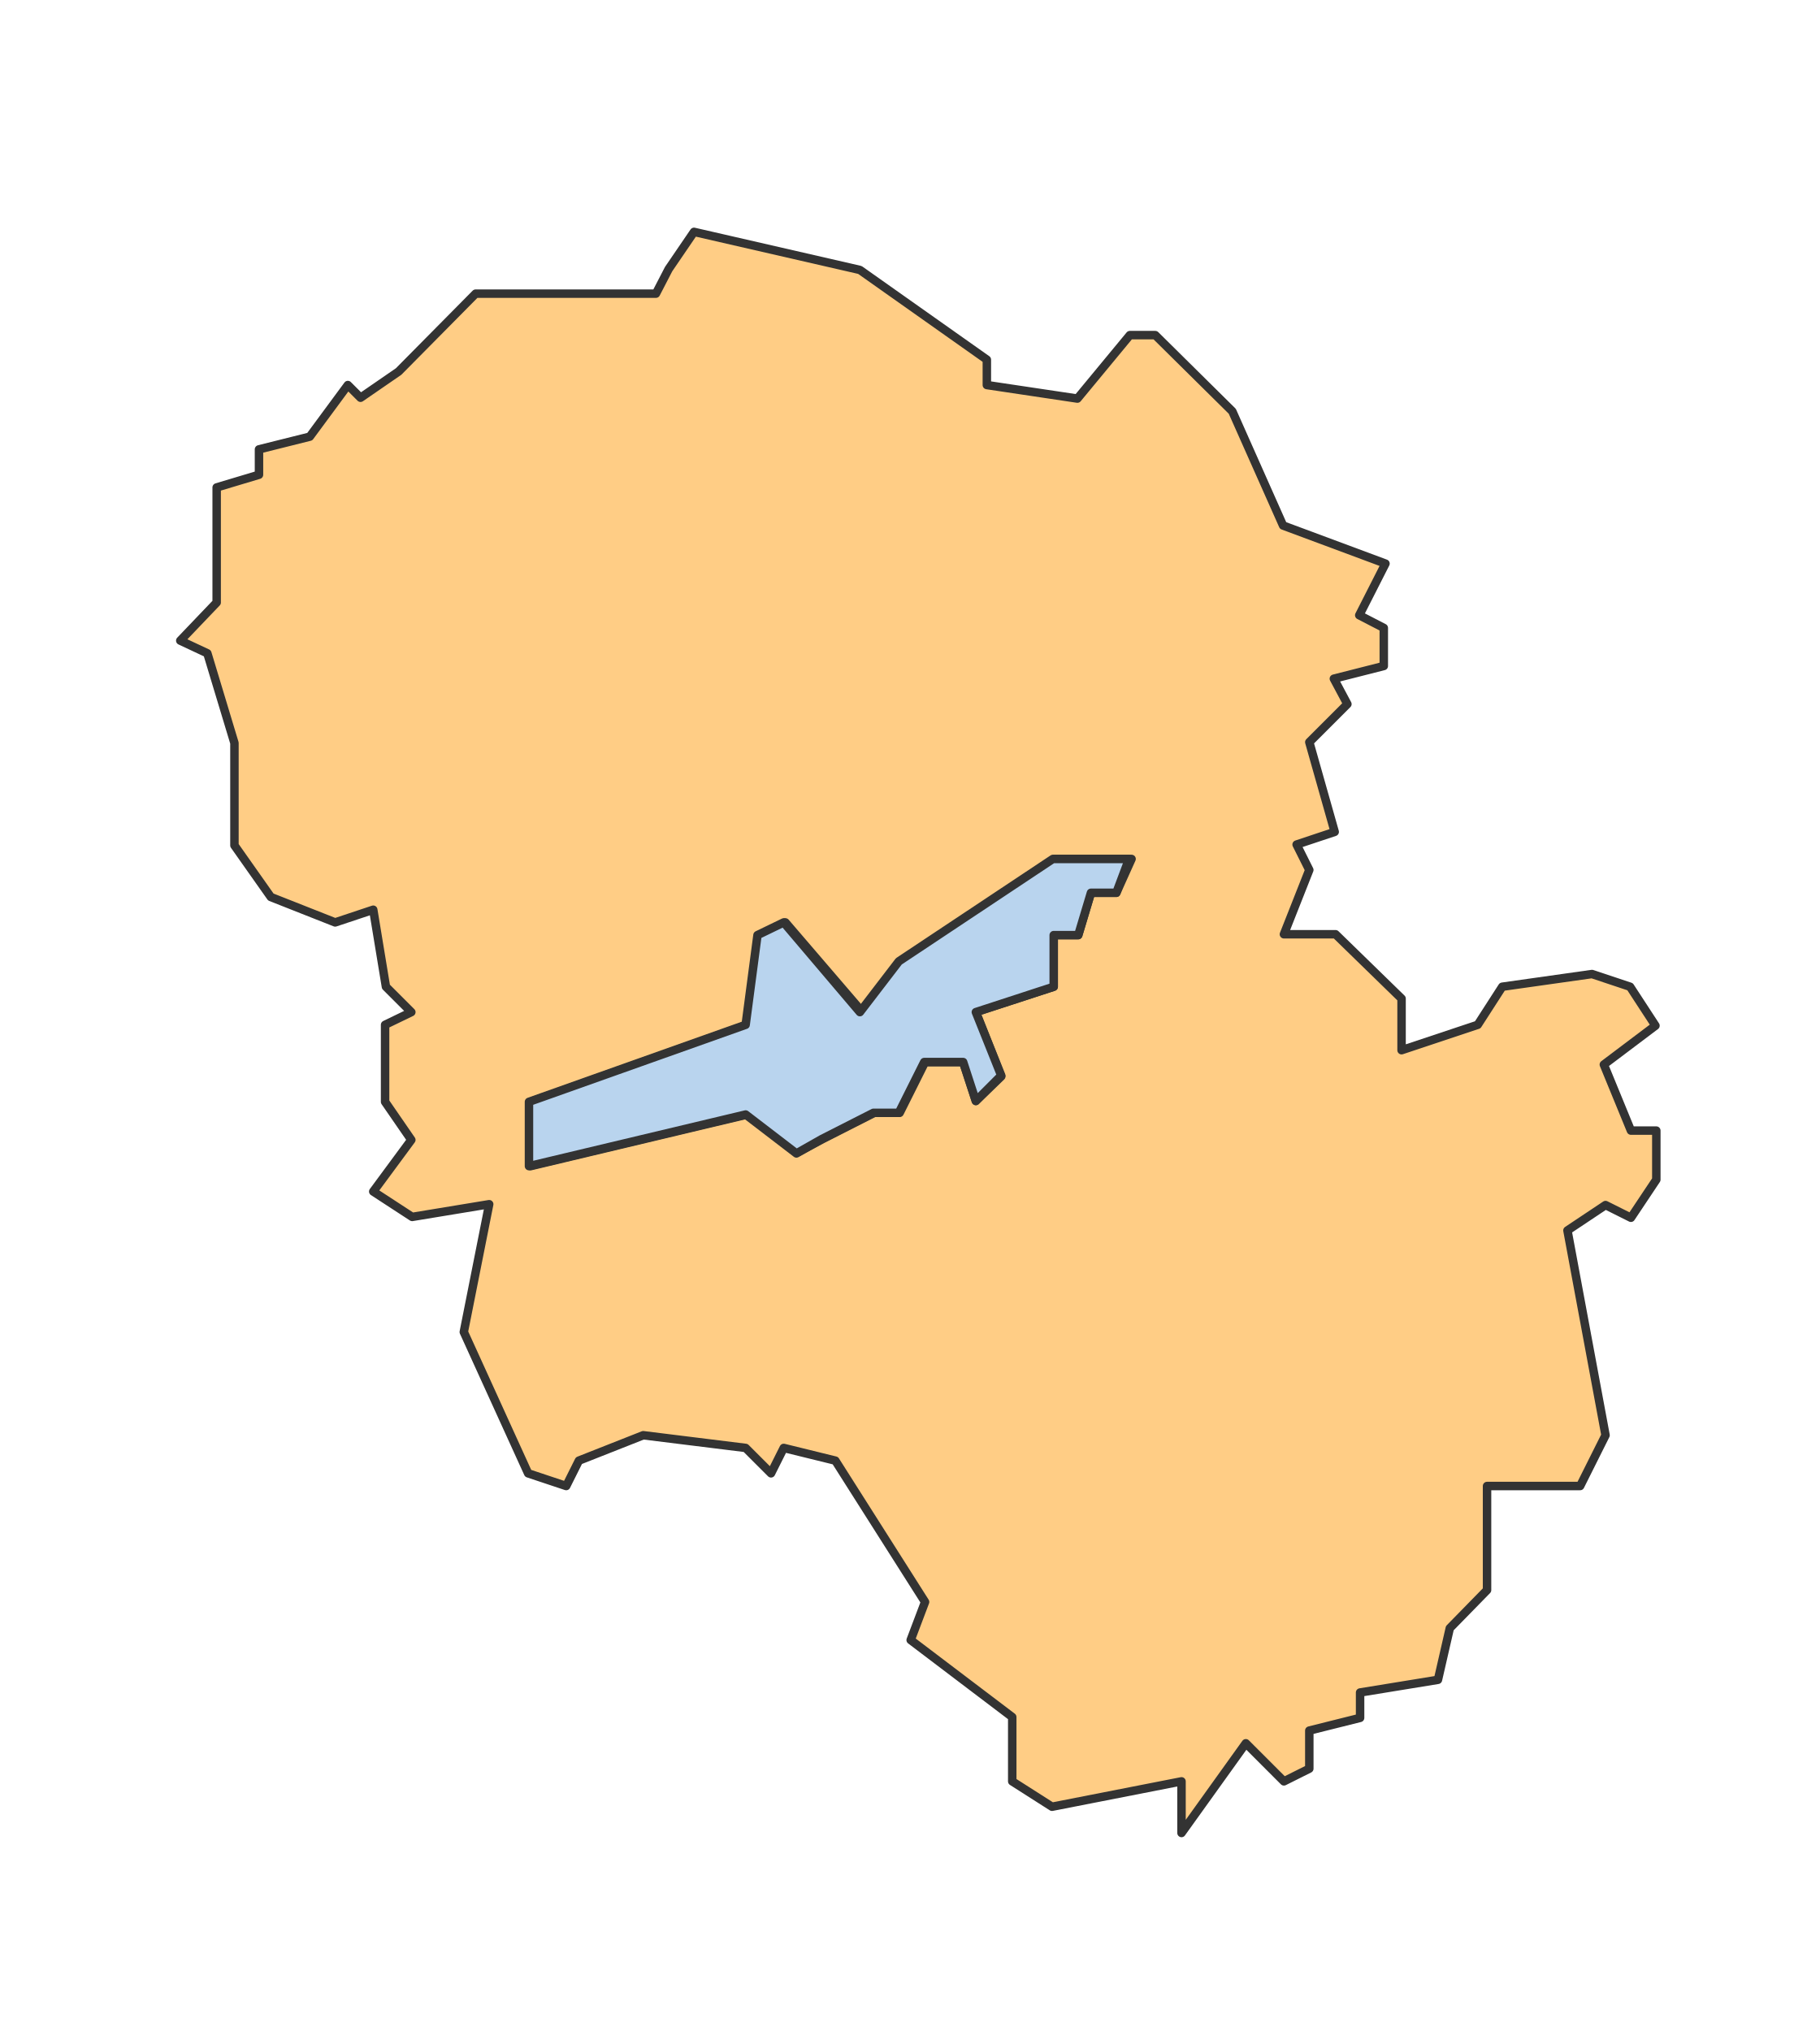
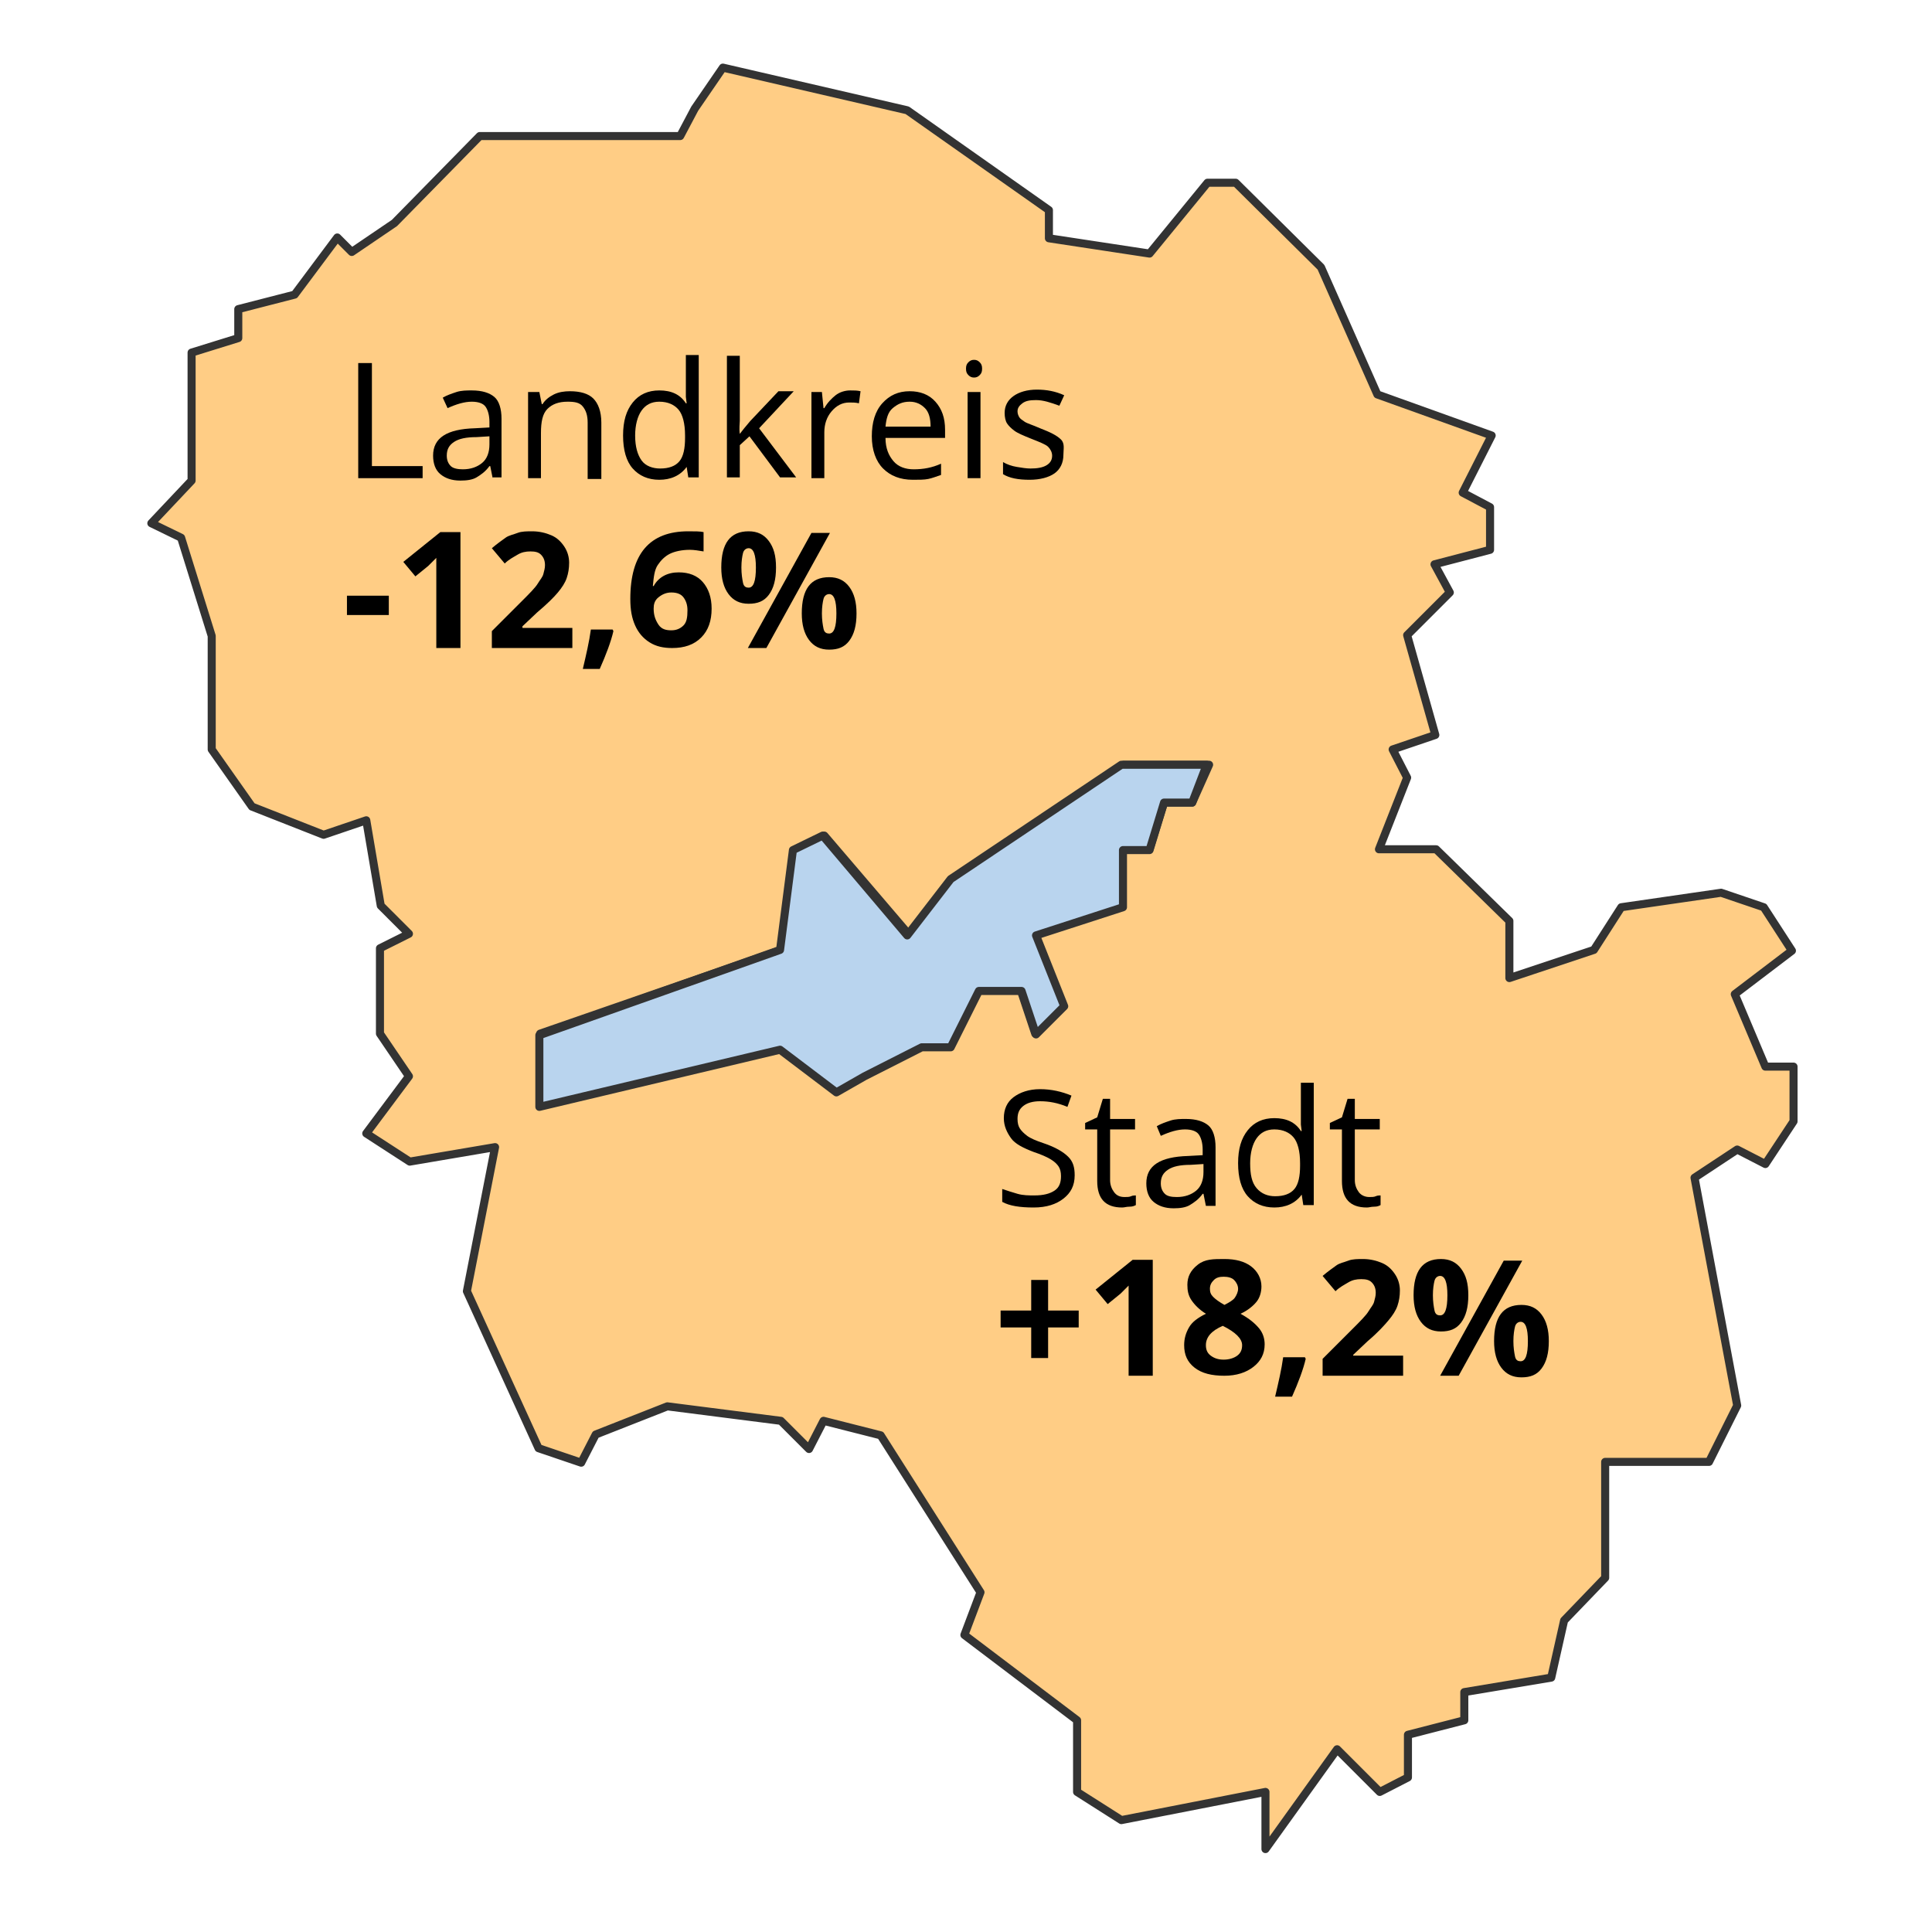
- <svg xmlns="http://www.w3.org/2000/svg" version="1.1" id="Ebene_1" x="0px" y="0px" width="215px" height="240px" viewBox="0 0 215 240" enable-background="new 0 0 215 240" xml:space="preserve">
+ <svg xmlns="http://www.w3.org/2000/svg" version="1.1" id="Ebene_1" x="0px" y="0px" width="240px" height="240px" viewBox="0 0 240 240" enable-background="new 0 0 240 240" xml:space="preserve">
  <g opacity="0.8">
-     <path fill="#FFC166" stroke="#000000" stroke-linecap="round" stroke-linejoin="round" d="M189.5,125.8l6.1-4.6l-3-4.6l-4.5-1.5   l-10.6,1.5l-2.9,4.5l-9,3v-6.1l-7.8-7.6h-6.1l3-7.6l-1.5-3l4.5-1.5l-3-10.6l4.5-4.5l-1.6-3l5.9-1.5v-4.5l-2.9-1.5l3.1-6.1   l-12.1-4.5l-6-13.5l-9.1-9h-3l-6.2,7.5l-10.7-1.6v-3l-15-10.6l-19.6-4.5l-3,4.4l-1.5,2.9H56.2l-9.1,9.2l-4.5,3.1l-1.5-1.5l-4.5,6.1   l-6,1.5v3l-5,1.5v13.6l-4.3,4.5l3.2,1.5l3.2,10.6v12.1L32,106l7.6,3l4.5-1.5l1.5,9.1l3,3l-3.1,1.5v9.1l3.1,4.5l-4.5,6.1l4.6,3   l9.1-1.5l-3,15.1l7.6,16.7l4.5,1.5l1.5-3l7.6-3l12.1,1.5l3,3l1.5-3l6.1,1.5l10.6,16.7l-1.7,4.5l12,9.1v7.6l4.7,3l15.3-3v6.1   l7.6-10.6l4.5,4.5l3-1.5v-4.5l6-1.5v-3l9.2-1.5l1.4-6.1l4.4-4.5v-12.3h11l3-6l-4.5-24.2l4.5-3l3,1.5l3-4.5v-5.8h-3L189.5,125.8z    M131.9,105.5h-3l-1.5,5h-2.9v6.1l-9.2,3l3,7.6l-3,2.9l-1.5-4.6h-4.5l-3,6h-3l-6.1,3.1l-3,1.6l-5.9-4.5l-25.6,6.1v-7.6l25.6-9.1   l1.5-10.6l3-1.5l9.1,10.6l4.5-6l18.2-12.1h9.1L131.9,105.5z" />
-     <polygon fill="#A7C9EA" stroke="#000000" stroke-linecap="round" stroke-linejoin="round" points="106.2,113.6 101.6,119.6    92.6,109 89.5,110.5 88.1,121.1 62.5,130.2 62.5,137.8 88.1,131.7 94.1,136.3 97.1,134.6 103.2,131.5 106.2,131.5 109.2,125.5    113.8,125.5 115.3,130.1 118.3,127.1 115.3,119.6 124.5,116.6 124.5,110.5 127.4,110.5 128.9,105.5 131.9,105.5 133.4,101.5    124.4,101.5  " />
+     <path fill="#FFC166" stroke="#000000" stroke-linecap="round" stroke-linejoin="round" d="M215.5,123.5l7.1-5.4l-3.5-5.4l-5.3-1.8   l-12.4,1.8L198,118l-10.5,3.5v-7.1l-9.1-8.9h-7.1l3.5-8.9l-1.8-3.5l5.3-1.8l-3.5-12.4l5.3-5.3l-1.9-3.5l6.9-1.8V63l-3.4-1.8   l3.6-7.1L171.1,49l-7-15.8l-10.6-10.5H150l-7.2,8.8l-12.5-1.9v-3.5l-17.6-12.4L89.8,8.4l-3.5,5.1l-1.8,3.4H59.6L49,27.7l-5.3,3.6   l-1.8-1.8l-5.3,7.1l-7,1.8V42l-5.8,1.8v15.9l-5,5.3l3.7,1.8L26.3,79v14.1l5,7.1l8.9,3.5l5.3-1.8l1.8,10.6l3.5,3.5l-3.6,1.8v10.6   l3.6,5.3l-5.3,7.1l5.4,3.5l10.6-1.8L58,160.4l8.9,19.5l5.3,1.8l1.8-3.5l8.9-3.5l14.1,1.8l3.5,3.5l1.8-3.5l7.1,1.8l12.4,19.5l-2,5.3   l14,10.6v8.9l5.5,3.5l17.9-3.5v7.1l8.9-12.4l5.3,5.3l3.5-1.8v-5.3l7-1.8v-3.5l10.8-1.8l1.6-7.1l5.1-5.3v-14.4h12.9l3.5-7l-5.3-28.3   l5.3-3.5l3.5,1.8l3.5-5.3v-6.8h-3.5L215.5,123.5z M148.1,99.7h-3.5l-1.8,5.8h-3.4v7.1l-10.8,3.5l3.5,8.9l-3.5,3.4l-1.8-5.4h-5.3   l-3.5,7h-3.5l-7.1,3.6l-3.5,1.9l-6.9-5.3l-29.9,7.1v-8.9l30-10.4l1.8-12.4l3.5-1.8l10.6,12.4l5.3-7L139.6,95h10.6L148.1,99.7z" />
+     <polygon fill="#A7C9EA" stroke="#000000" stroke-linecap="round" stroke-linejoin="round" points="118.1,109.2 112.7,116.2    102.2,103.8 98.5,105.6 96.9,118 67,128.6 67,137.5 96.9,130.4 103.9,135.7 107.4,133.7 114.5,130.1 118.1,130.1 121.6,123.1    126.9,123.1 128.7,128.5 132.2,125 128.7,116.2 139.5,112.7 139.5,105.6 142.8,105.6 144.6,99.7 148.1,99.7 149.9,95 139.3,95  " />
+   </g>
+   <g enable-background="new    ">
+     <path d="M133.5,146c0,1.3-0.5,2.2-1.4,2.9s-2.1,1.1-3.7,1.1c-1.7,0-3-0.2-3.9-0.7v-1.6c0.6,0.2,1.2,0.4,1.9,0.6s1.4,0.2,2.1,0.2   c1.1,0,1.9-0.2,2.5-0.6s0.8-1,0.8-1.8c0-0.5-0.1-0.9-0.3-1.2s-0.5-0.6-1-0.9s-1.2-0.6-2.1-0.9c-1.3-0.5-2.3-1-2.8-1.7   s-0.9-1.5-0.9-2.5c0-1.1,0.4-2,1.2-2.6s1.9-1,3.3-1c1.4,0,2.7,0.3,3.9,0.8l-0.5,1.4c-1.2-0.5-2.3-0.7-3.4-0.7   c-0.9,0-1.6,0.2-2.1,0.6s-0.7,0.9-0.7,1.6c0,0.5,0.1,0.9,0.3,1.2s0.5,0.6,0.9,0.9s1.1,0.6,2,0.9c1.5,0.5,2.5,1.1,3.1,1.7   S133.5,145,133.5,146z" />
+     <path d="M139.7,148.7c0.3,0,0.6,0,0.8-0.1s0.5-0.1,0.6-0.1v1.2c-0.2,0.1-0.4,0.2-0.8,0.2s-0.6,0.1-0.9,0.1c-2.1,0-3.1-1.1-3.1-3.3   v-6.4h-1.5v-0.8l1.5-0.7l0.7-2.3h0.9v2.5h3.1v1.3h-3.1v6.3c0,0.6,0.2,1.1,0.5,1.5S139.1,148.7,139.7,148.7z" />
+     <path d="M149.8,149.8l-0.3-1.5h-0.1c-0.5,0.7-1.1,1.1-1.6,1.4s-1.2,0.4-2,0.4c-1.1,0-1.9-0.3-2.5-0.8s-0.9-1.3-0.9-2.3   c0-2.2,1.7-3.3,5.2-3.4l1.8-0.1v-0.7c0-0.8-0.2-1.5-0.5-1.9s-0.9-0.6-1.7-0.6c-0.9,0-1.9,0.3-3,0.8l-0.5-1.2   c0.5-0.3,1.1-0.5,1.7-0.7s1.3-0.2,1.9-0.2c1.3,0,2.2,0.3,2.8,0.8s0.9,1.5,0.9,2.7v7.3H149.8z M146.2,148.7c1,0,1.8-0.3,2.4-0.8   s0.9-1.3,0.9-2.3v-1l-1.6,0.1c-1.3,0-2.2,0.2-2.8,0.6s-0.9,0.9-0.9,1.7c0,0.6,0.2,1,0.5,1.3S145.5,148.7,146.2,148.7z" />
+     <path d="M161.7,148.4L161.7,148.4c-0.8,1.1-2,1.6-3.4,1.6c-1.4,0-2.5-0.5-3.3-1.4s-1.2-2.3-1.2-4.1s0.4-3.1,1.2-4.1   s1.9-1.5,3.3-1.5c1.5,0,2.6,0.5,3.3,1.6h0.1l-0.1-0.8l0-0.8v-4.4h1.6v15.2h-1.3L161.7,148.4z M158.4,148.6c1.1,0,1.9-0.3,2.4-0.9   s0.7-1.6,0.7-2.9v-0.3c0-1.5-0.3-2.6-0.8-3.2s-1.3-1-2.4-1c-1,0-1.7,0.4-2.2,1.1s-0.8,1.8-0.8,3.1c0,1.4,0.2,2.4,0.8,3.1   S157.5,148.6,158.4,148.6z" />
+     <path d="M170.1,148.7c0.3,0,0.6,0,0.8-0.1s0.5-0.1,0.6-0.1v1.2c-0.2,0.1-0.4,0.2-0.8,0.2s-0.6,0.1-0.9,0.1c-2.1,0-3.1-1.1-3.1-3.3   v-6.4h-1.5v-0.8l1.5-0.7l0.7-2.3h0.9v2.5h3.1v1.3h-3.1v6.3c0,0.6,0.2,1.1,0.5,1.5S169.6,148.7,170.1,148.7z" />
+   </g>
+   <g enable-background="new    ">
+     <path d="M128.1,164.9h-3.8v-2.1h3.8V159h2.1v3.8h3.8v2.1h-3.8v3.8h-2.1V164.9z" />
+     <path d="M143.2,170.9h-3v-8.3l0-1.4l0-1.5c-0.5,0.5-0.8,0.8-1,1l-1.6,1.3l-1.5-1.8l4.6-3.7h2.5V170.9z" />
+     <path d="M152.1,156.4c1.4,0,2.5,0.3,3.3,0.9s1.3,1.5,1.3,2.5c0,0.7-0.2,1.4-0.6,1.9s-1.1,1.1-2,1.5c1.1,0.6,1.8,1.2,2.3,1.8   s0.7,1.3,0.7,2c0,1.2-0.5,2.1-1.4,2.8s-2.1,1.1-3.6,1.1c-1.6,0-2.8-0.3-3.7-1s-1.3-1.6-1.3-2.8c0-0.8,0.2-1.5,0.6-2.2   s1.1-1.2,2.1-1.7c-0.8-0.5-1.4-1.1-1.8-1.7s-0.5-1.2-0.5-1.9c0-1,0.4-1.8,1.3-2.5S150.7,156.4,152.1,156.4z M149.8,167.1   c0,0.6,0.2,1,0.6,1.3s0.9,0.5,1.6,0.5c0.7,0,1.3-0.2,1.7-0.5s0.6-0.7,0.6-1.3c0-0.4-0.2-0.8-0.6-1.2s-1-0.8-1.8-1.2   C150.5,165.3,149.8,166.1,149.8,167.1z M152,158.6c-0.5,0-0.9,0.1-1.2,0.4s-0.5,0.6-0.5,1.1c0,0.4,0.1,0.7,0.4,1s0.7,0.6,1.4,1   c0.6-0.3,1.1-0.6,1.3-0.9s0.4-0.7,0.4-1.1c0-0.4-0.2-0.8-0.5-1.1S152.5,158.6,152,158.6z" />
+     <path d="M162.2,168.8c-0.3,1.3-0.9,2.9-1.7,4.7h-2.1c0.4-1.7,0.8-3.4,1-4.9h2.7L162.2,168.8z" />
+     <path d="M174.3,170.9h-10v-2.1l3.6-3.6c1.1-1.1,1.8-1.8,2.1-2.3s0.6-0.8,0.7-1.2s0.2-0.7,0.2-1.1c0-0.6-0.2-1-0.5-1.3   s-0.7-0.4-1.3-0.4c-0.6,0-1.1,0.1-1.6,0.4s-1.1,0.6-1.6,1.1l-1.6-1.9c0.7-0.6,1.3-1,1.7-1.3s1-0.4,1.5-0.6s1.2-0.2,1.8-0.2   c0.9,0,1.7,0.2,2.4,0.5s1.2,0.8,1.6,1.4s0.6,1.3,0.6,2c0,0.7-0.1,1.3-0.3,1.9s-0.6,1.2-1.1,1.8s-1.3,1.5-2.6,2.6l-1.8,1.7v0.1h6.2   V170.9z" />
+     <path d="M182.4,160.9c0,1.5-0.3,2.6-0.9,3.4s-1.4,1.1-2.5,1.1c-1.1,0-1.9-0.4-2.5-1.2s-0.9-1.9-0.9-3.3c0-3,1.1-4.5,3.4-4.5   c1.1,0,1.9,0.4,2.5,1.2S182.4,159.4,182.4,160.9z M178,160.9c0,0.8,0.1,1.4,0.2,1.9s0.4,0.6,0.7,0.6c0.6,0,0.9-0.8,0.9-2.5   c0-1.6-0.3-2.4-0.9-2.4c-0.3,0-0.6,0.2-0.7,0.6S178,160.1,178,160.9z M189.1,156.6l-7.9,14.3h-2.3l7.9-14.3H189.1z M192.4,166.6   c0,1.5-0.3,2.6-0.9,3.4s-1.4,1.1-2.5,1.1c-1.1,0-1.9-0.4-2.5-1.2s-0.9-1.9-0.9-3.3c0-3,1.1-4.5,3.4-4.5c1.1,0,1.9,0.4,2.5,1.2   S192.4,165.2,192.4,166.6z M188,166.6c0,0.8,0.1,1.4,0.2,1.9s0.4,0.6,0.7,0.6c0.6,0,0.9-0.8,0.9-2.5c0-1.6-0.3-2.4-0.9-2.4   c-0.3,0-0.6,0.2-0.7,0.6S188,165.8,188,166.6z" />
+   </g>
+   <g enable-background="new    ">
+     <path d="M44.5,59.4V45.1h1.7v12.8h6.3v1.5H44.5z" />
+     <path d="M61.2,59.4l-0.3-1.5h-0.1c-0.5,0.7-1.1,1.1-1.6,1.4s-1.2,0.4-2,0.4c-1.1,0-1.9-0.3-2.5-0.8s-0.9-1.3-0.9-2.3   c0-2.2,1.7-3.3,5.2-3.4l1.8-0.1v-0.7c0-0.8-0.2-1.5-0.5-1.9s-0.9-0.6-1.7-0.6c-0.9,0-1.9,0.3-3,0.8L55,49.4   c0.5-0.3,1.1-0.5,1.7-0.7s1.3-0.2,1.9-0.2c1.3,0,2.2,0.3,2.8,0.8s0.9,1.5,0.9,2.7v7.3H61.2z M57.5,58.3c1,0,1.8-0.3,2.4-0.8   s0.9-1.3,0.9-2.3v-1l-1.6,0.1c-1.3,0-2.2,0.2-2.8,0.6s-0.9,0.9-0.9,1.7c0,0.6,0.2,1,0.5,1.3S56.9,58.3,57.5,58.3z" />
+     <path d="M73,59.4v-6.9c0-0.9-0.2-1.5-0.6-2s-1-0.6-1.9-0.6c-1.1,0-1.9,0.3-2.5,0.9s-0.8,1.6-0.8,3v5.6h-1.6V48.7H67l0.3,1.5h0.1   c0.3-0.5,0.8-0.9,1.4-1.2s1.3-0.4,2-0.4c1.3,0,2.3,0.3,2.9,0.9s1,1.6,1,3v7H73z" />
+     <path d="M85.3,58L85.3,58c-0.8,1.1-2,1.6-3.4,1.6c-1.4,0-2.5-0.5-3.3-1.4s-1.2-2.3-1.2-4.1s0.4-3.1,1.2-4.1s1.9-1.5,3.3-1.5   c1.5,0,2.6,0.5,3.3,1.6h0.1l-0.1-0.8l0-0.8v-4.4h1.6v15.2h-1.3L85.3,58z M82,58.2c1.1,0,1.9-0.3,2.4-0.9s0.7-1.6,0.7-2.9v-0.3   c0-1.5-0.3-2.6-0.8-3.2s-1.3-1-2.4-1c-1,0-1.7,0.4-2.2,1.1s-0.8,1.8-0.8,3.1c0,1.4,0.3,2.4,0.8,3.1S81.1,58.2,82,58.2z" />
+     <path d="M91.9,53.9c0.3-0.4,0.7-0.9,1.3-1.6l3.5-3.7h1.9l-4.3,4.6l4.6,6.1h-2l-3.8-5.1l-1.2,1.1v4h-1.6V44.2h1.6v8.1   C91.9,52.6,91.8,53.2,91.9,53.9L91.9,53.9z" />
+     <path d="M105.6,48.5c0.5,0,0.9,0,1.3,0.1l-0.2,1.5c-0.4-0.1-0.8-0.1-1.2-0.1c-0.9,0-1.6,0.4-2.2,1.1s-0.9,1.6-0.9,2.6v5.7h-1.6   V48.7h1.3l0.2,2h0.1c0.4-0.7,0.9-1.2,1.4-1.6S105,48.5,105.6,48.5z" />
+     <path d="M113.4,59.6c-1.6,0-2.8-0.5-3.7-1.4s-1.4-2.3-1.4-4c0-1.7,0.4-3.1,1.3-4.1s2-1.5,3.4-1.5c1.3,0,2.4,0.4,3.2,1.3   s1.2,2,1.2,3.5v1H110c0,1.3,0.4,2.2,1,2.9s1.5,1,2.5,1c1.2,0,2.3-0.2,3.4-0.7v1.4c-0.6,0.2-1.1,0.4-1.6,0.5S114.2,59.6,113.4,59.6z    M113,49.9c-0.9,0-1.5,0.3-2.1,0.8S110.1,52,110,53h5.6c0-1-0.2-1.8-0.7-2.3S113.8,49.9,113,49.9z" />
+     <path d="M120,45.8c0-0.4,0.1-0.6,0.3-0.8s0.4-0.3,0.7-0.3c0.3,0,0.5,0.1,0.7,0.3s0.3,0.4,0.3,0.8s-0.1,0.6-0.3,0.8   s-0.4,0.3-0.7,0.3c-0.3,0-0.5-0.1-0.7-0.3S120,46.2,120,45.8z M121.8,59.4h-1.6V48.7h1.6V59.4z" />
+     <path d="M132.1,56.5c0,1-0.4,1.8-1.1,2.3s-1.8,0.8-3.1,0.8c-1.4,0-2.5-0.2-3.3-0.7v-1.5c0.5,0.3,1.1,0.5,1.7,0.6s1.2,0.2,1.7,0.2   c0.8,0,1.5-0.1,2-0.4s0.7-0.7,0.7-1.2c0-0.4-0.2-0.8-0.5-1.1s-1.1-0.6-2.1-1c-1-0.4-1.7-0.7-2.1-1s-0.7-0.6-0.9-0.9   s-0.3-0.8-0.3-1.3c0-0.9,0.4-1.6,1.1-2.1s1.7-0.8,2.9-0.8c1.2,0,2.3,0.2,3.4,0.7l-0.6,1.3c-1.1-0.4-2-0.7-2.9-0.7   c-0.8,0-1.3,0.1-1.7,0.4s-0.6,0.6-0.6,1c0,0.3,0.1,0.5,0.2,0.7s0.4,0.4,0.7,0.6s1,0.4,1.9,0.8c1.3,0.5,2.1,0.9,2.6,1.4   S132.1,55.8,132.1,56.5z" />
+   </g>
+   <g enable-background="new    ">
+     <path d="M43.1,76.4v-2.4h5.2v2.4H43.1z" />
+     <path d="M57.2,80.5h-3v-8.3l0-1.4l0-1.5c-0.5,0.5-0.8,0.8-1,1l-1.6,1.3l-1.5-1.8l4.6-3.7h2.5V80.5z" />
+     <path d="M71.1,80.5h-10v-2.1l3.6-3.6c1.1-1.1,1.8-1.8,2.1-2.3s0.6-0.8,0.7-1.2s0.2-0.7,0.2-1.1c0-0.6-0.2-1-0.5-1.3   s-0.7-0.4-1.3-0.4c-0.6,0-1.1,0.1-1.6,0.4s-1.1,0.6-1.6,1.1l-1.6-1.9c0.7-0.6,1.3-1,1.7-1.3s1-0.4,1.5-0.6s1.2-0.2,1.8-0.2   c0.9,0,1.7,0.2,2.4,0.5s1.2,0.8,1.6,1.4s0.6,1.3,0.6,2c0,0.7-0.1,1.3-0.3,1.9s-0.6,1.2-1.1,1.8S68,75,66.7,76.1l-1.8,1.7V78h6.2   V80.5z" />
+     <path d="M76.2,78.4c-0.3,1.3-0.9,2.9-1.7,4.7h-2.1c0.4-1.7,0.8-3.4,1-4.9h2.7L76.2,78.4z" />
+     <path d="M78.3,74.4c0-2.8,0.6-4.9,1.8-6.3s3-2.1,5.4-2.1c0.8,0,1.5,0,1.9,0.1v2.4c-0.6-0.1-1.2-0.2-1.7-0.2c-1,0-1.9,0.2-2.5,0.5   s-1.1,0.8-1.5,1.4s-0.5,1.5-0.6,2.6h0.1c0.6-1.1,1.7-1.7,3.1-1.7c1.3,0,2.3,0.4,3,1.2s1.1,1.9,1.1,3.3c0,1.5-0.4,2.7-1.3,3.6   s-2.1,1.3-3.6,1.3c-1.1,0-2-0.2-2.8-0.7s-1.4-1.2-1.8-2.1S78.3,75.8,78.3,74.4z M83.4,78.3c0.6,0,1.1-0.2,1.5-0.6s0.5-1,0.5-1.9   c0-0.7-0.2-1.2-0.5-1.6s-0.8-0.6-1.5-0.6c-0.6,0-1.1,0.2-1.6,0.6s-0.6,0.9-0.6,1.4c0,0.8,0.2,1.4,0.6,2S82.8,78.3,83.4,78.3z" />
+     <path d="M96.4,70.5c0,1.5-0.3,2.6-0.9,3.4S94.1,75,93,75c-1.1,0-1.9-0.4-2.5-1.2s-0.9-1.9-0.9-3.3c0-3,1.1-4.5,3.4-4.5   c1.1,0,1.9,0.4,2.5,1.2S96.4,69,96.4,70.5z M92.1,70.5c0,0.8,0.1,1.4,0.2,1.9S92.7,73,93,73c0.6,0,0.9-0.8,0.9-2.5   c0-1.6-0.3-2.4-0.9-2.4c-0.3,0-0.6,0.2-0.7,0.6S92.1,69.7,92.1,70.5z M103.1,66.2l-7.9,14.3h-2.3l7.9-14.3H103.1z M106.4,76.2   c0,1.5-0.3,2.6-0.9,3.4s-1.4,1.1-2.5,1.1c-1.1,0-1.9-0.4-2.5-1.2s-0.9-1.9-0.9-3.3c0-3,1.1-4.5,3.4-4.5c1.1,0,1.9,0.4,2.5,1.2   S106.4,74.8,106.4,76.2z M102.1,76.2c0,0.8,0.1,1.4,0.2,1.9s0.4,0.6,0.7,0.6c0.6,0,0.9-0.8,0.9-2.5c0-1.6-0.3-2.4-0.9-2.4   c-0.3,0-0.6,0.2-0.7,0.6S102.1,75.4,102.1,76.2z" />
  </g>
</svg>
